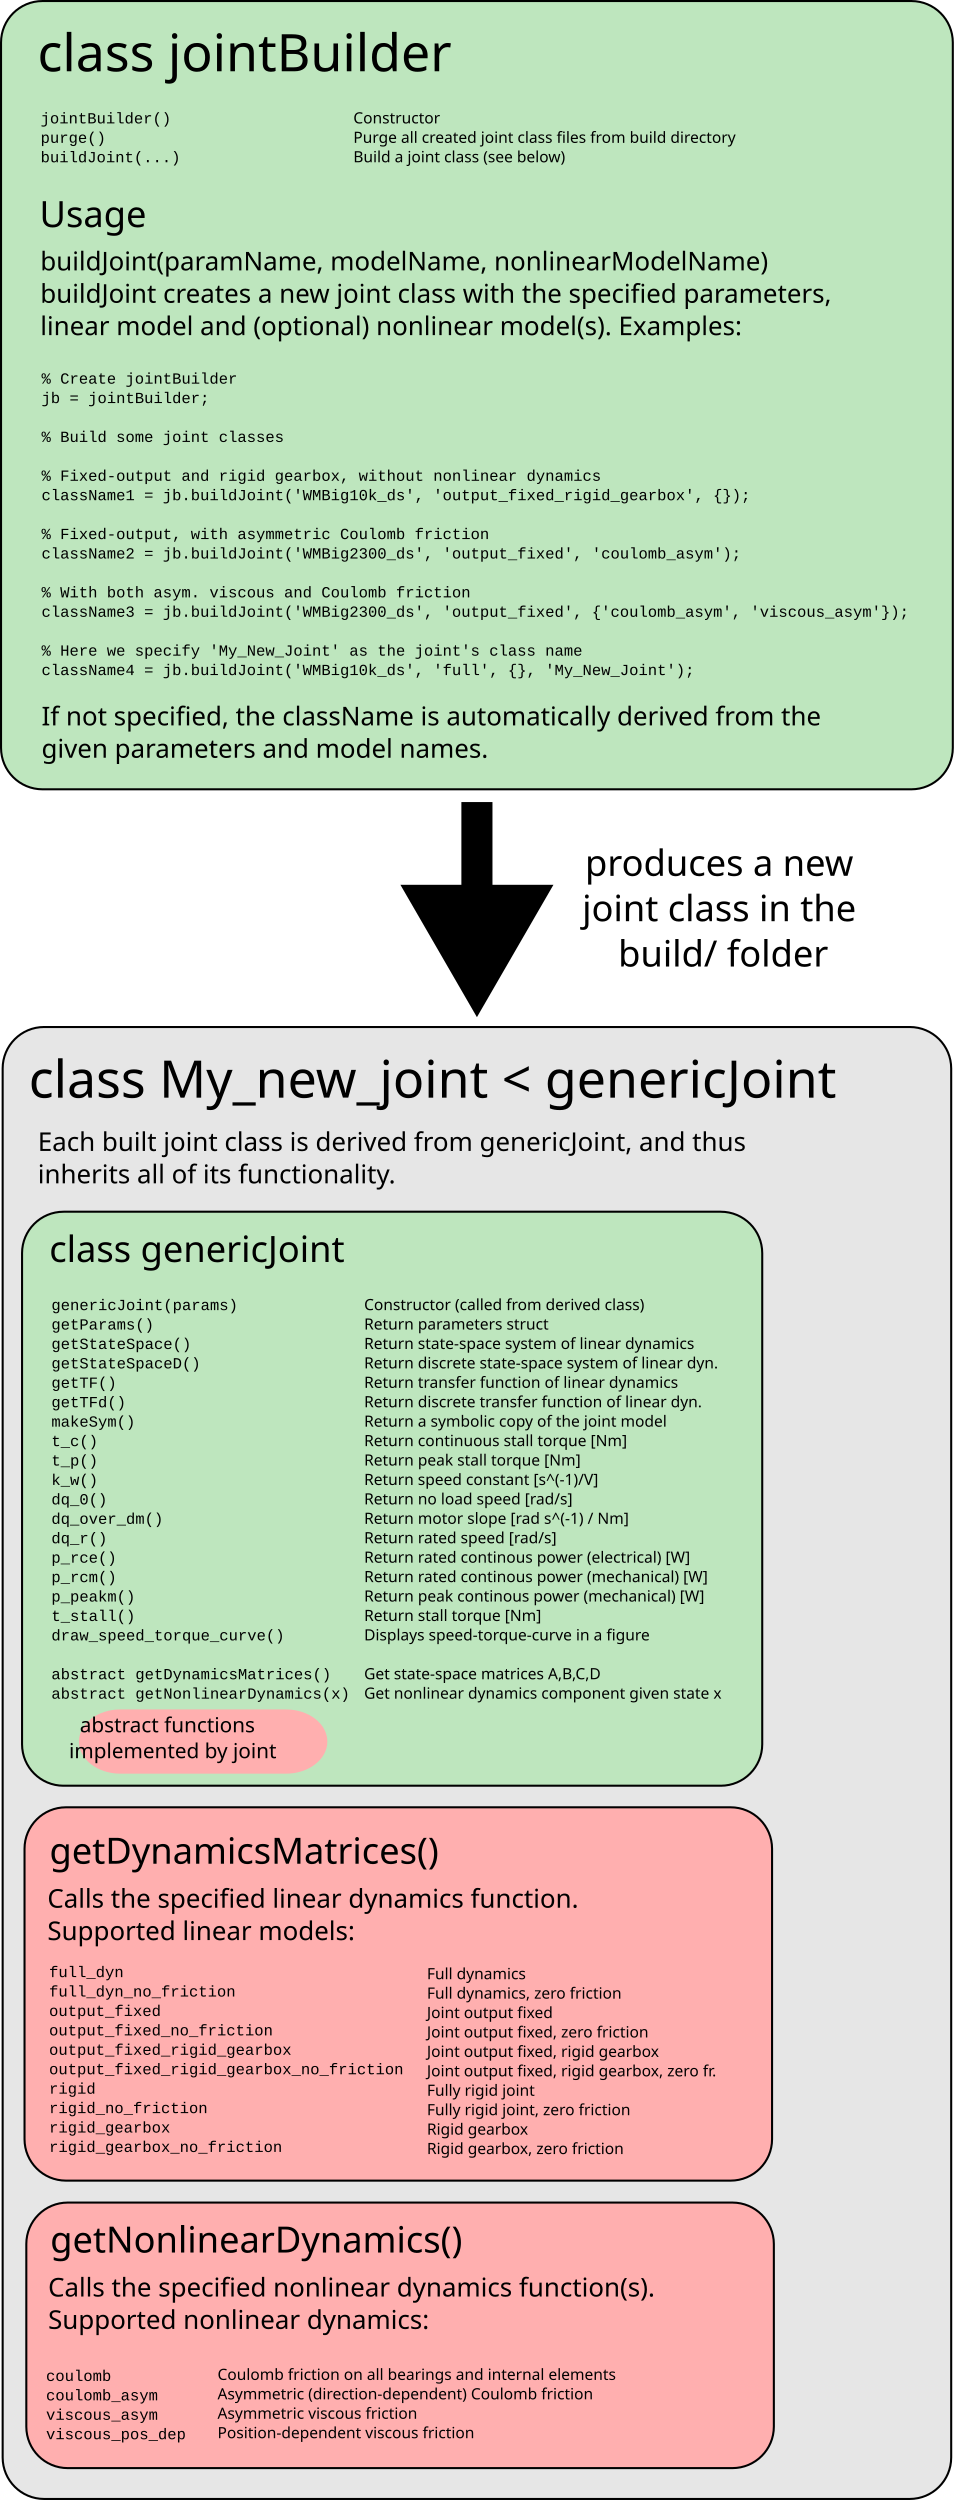
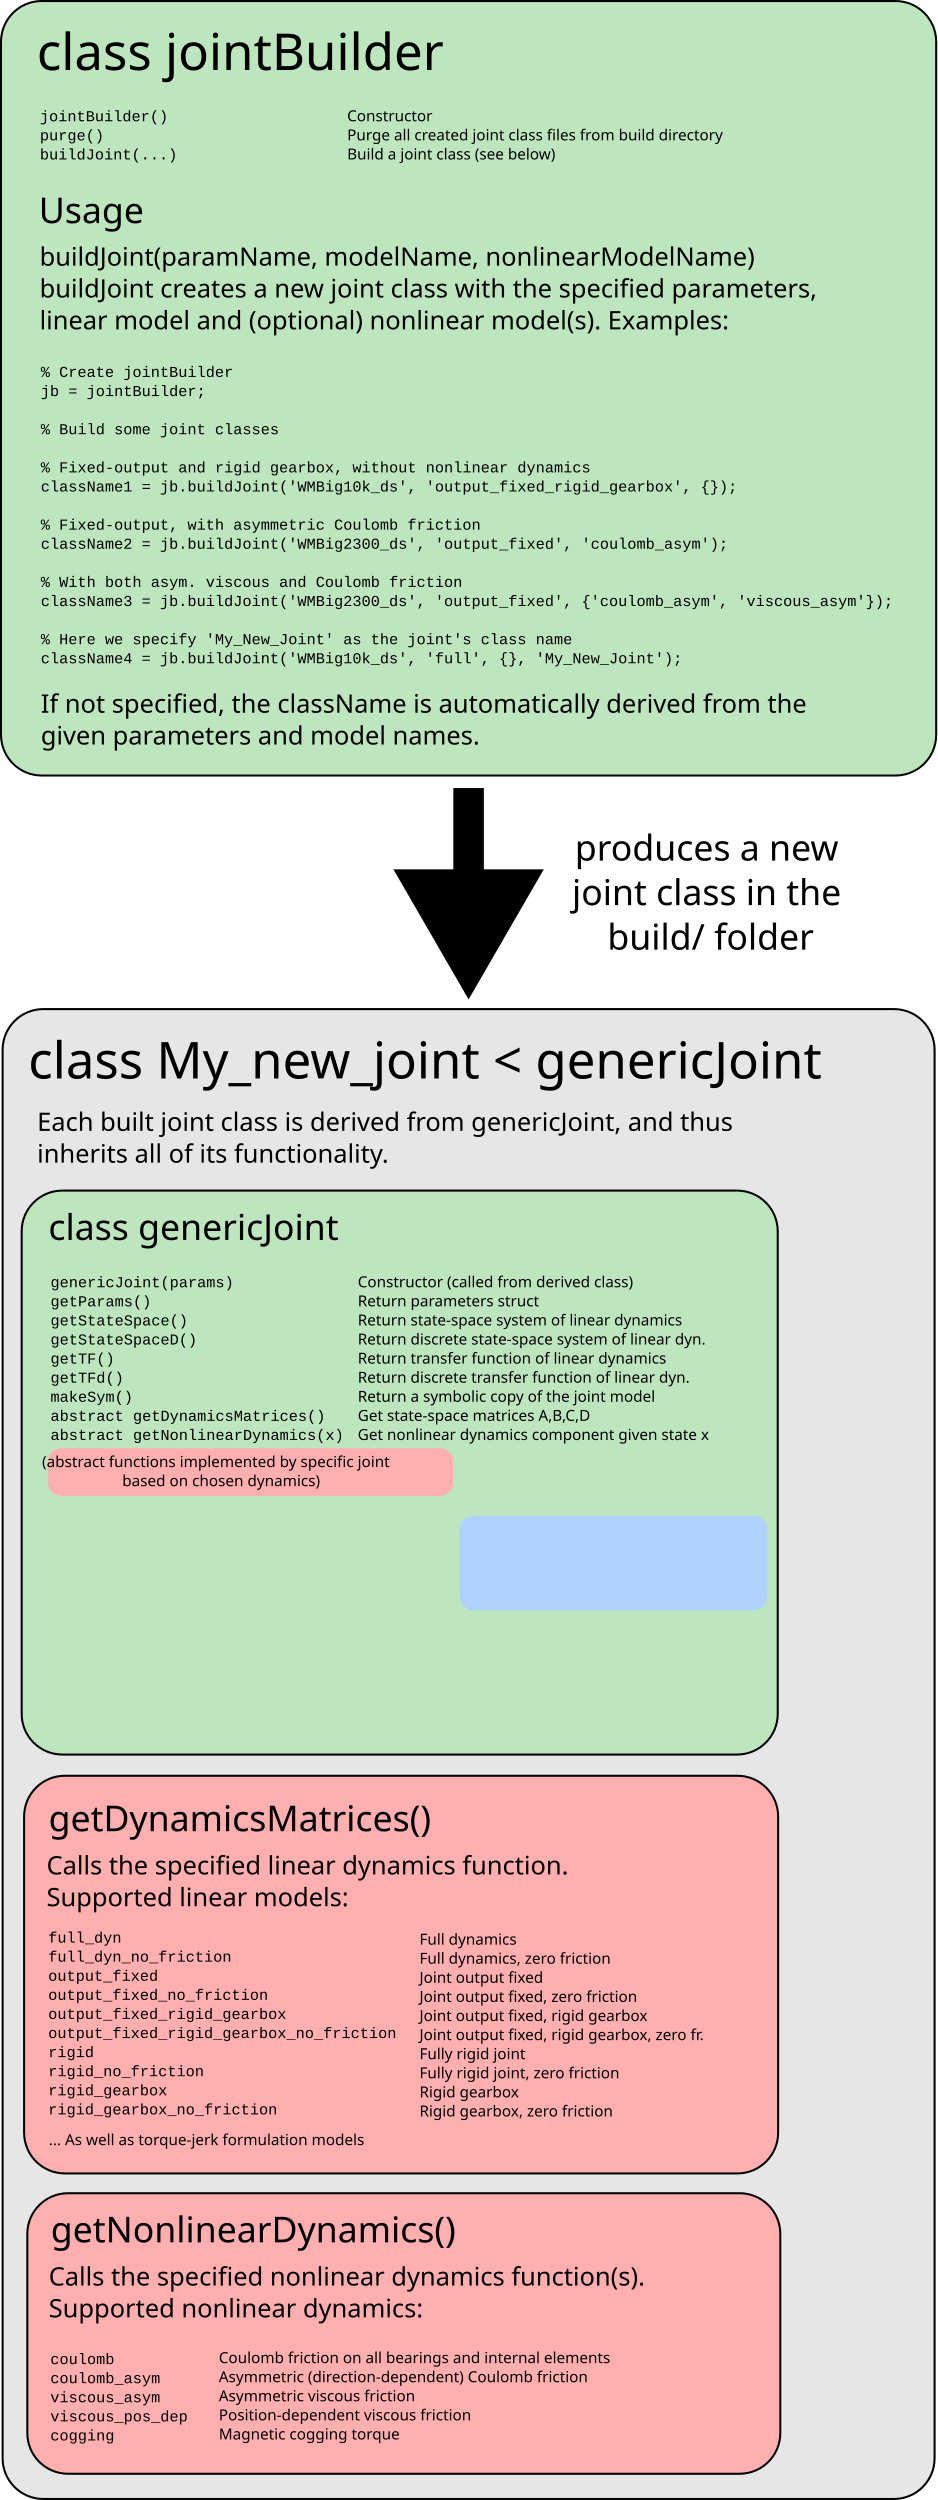
- <svg xmlns="http://www.w3.org/2000/svg" width="129.9mm" height="340.463mm" viewBox="0 0 460.276 1206.363" id="svg2" version="1.1">
+ <svg xmlns="http://www.w3.org/2000/svg" width="129.9mm" height="346.51mm" viewBox="0 0 460.276 1227.792" id="svg2" version="1.1">
  <defs id="defs4">
    <marker style="overflow:visible" id="marker4872" refX="0" refY="0" orient="auto">
      <path transform="scale(0.4,0.4)" style="fill:#000000;fill-opacity:1;fill-rule:evenodd;stroke:#000000;stroke-width:1pt;stroke-opacity:1" d="m 5.77,0 -8.65,5 0,-10 8.65,5 z" id="path4874" />
    </marker>
    <marker orient="auto" refY="0" refX="0" id="TriangleOutM" style="overflow:visible">
      <path id="path4481" d="m 5.77,0 -8.65,5 0,-10 8.65,5 z" style="fill:#000000;fill-opacity:1;fill-rule:evenodd;stroke:#000000;stroke-width:1pt;stroke-opacity:1" transform="scale(0.4,0.4)" />
    </marker>
    <marker orient="auto" refY="0" refX="0" id="TriangleOutL" style="overflow:visible">
      <path id="path4478" d="m 5.77,0 -8.65,5 0,-10 8.65,5 z" style="fill:#000000;fill-opacity:1;fill-rule:evenodd;stroke:#000000;stroke-width:1pt;stroke-opacity:1" transform="scale(0.8,0.8)" />
    </marker>
    <marker orient="auto" refY="0" refX="0" id="Arrow2Lend" style="overflow:visible">
      <path id="path4357" style="fill:#000000;fill-opacity:1;fill-rule:evenodd;stroke:#000000;stroke-width:0.625;stroke-linejoin:round;stroke-opacity:1" d="M 8.719,4.034 -2.207,0.016 8.719,-4.002 c -1.745,2.372 -1.735,5.617 -6e-7,8.035 z" transform="matrix(-1.1,0,0,-1.1,-1.1,0)" />
    </marker>
    <marker orient="auto" refY="0" refX="0" id="Arrow1Mend" style="overflow:visible">
      <path id="path4345" d="M 0,0 5,-5 -12.5,0 5,5 0,0 Z" style="fill:#000000;fill-opacity:1;fill-rule:evenodd;stroke:#000000;stroke-width:1pt;stroke-opacity:1" transform="matrix(-0.4,0,0,-0.4,-4,0)" />
    </marker>
  </defs>
  <g id="layer1" transform="translate(803.2275,-141.7293)">
    <g id="g4297" transform="translate(-199.2935,87.06236)">
      <rect transform="scale(1,-1)" ry="20" rx="20" y="-435.544" x="-603.434" height="380.377" width="459.276" id="rect4136-6-2" style="opacity:1;fill:#bee6be;fill-opacity:1;fill-rule:nonzero;stroke:#000000;stroke-width:1;stroke-miterlimit:4;stroke-dasharray:none;stroke-dashoffset:0;stroke-opacity:1" />
      <text id="text4260-7" y="89.054" x="-585.833" style="font-style:normal;font-weight:normal;font-size:30px;line-height:125%;font-family:Sans;letter-spacing:0px;word-spacing:0px;fill:#000000;fill-opacity:1;stroke:none;stroke-width:1px;stroke-linecap:butt;stroke-linejoin:miter;stroke-opacity:1" xml:space="preserve">
        <tspan y="89.054" x="-585.833" id="tspan4262-7" style="font-size:25px">class jointBuilder</tspan>
      </text>
      <text id="text4142-6" y="114.219" x="-584.348" style="font-style:normal;font-weight:normal;font-size:17.5px;line-height:125%;font-family:Sans;letter-spacing:0px;word-spacing:0px;fill:#000000;fill-opacity:1;stroke:none;stroke-width:1px;stroke-linecap:butt;stroke-linejoin:miter;stroke-opacity:1" xml:space="preserve">
        <tspan style="font-style:normal;font-variant:normal;font-weight:normal;font-stretch:normal;font-size:7.5px;font-family:'Liberation Mono';-inkscape-font-specification:'Liberation Mono'" id="tspan4182-9" y="114.219" x="-584.348">jointBuilder()</tspan>
        <tspan style="font-style:normal;font-variant:normal;font-weight:normal;font-stretch:normal;font-size:7.5px;font-family:'Liberation Mono';-inkscape-font-specification:'Liberation Mono'" y="123.594" x="-584.348" id="tspan7313">purge()</tspan>
        <tspan style="font-style:normal;font-variant:normal;font-weight:normal;font-stretch:normal;font-size:7.5px;font-family:'Liberation Mono';-inkscape-font-specification:'Liberation Mono'" y="132.969" x="-584.348" id="tspan7315">buildJoint(...)</tspan>
      </text>
      <text id="text4142-1-1" y="114.224" x="-433.441" style="font-style:normal;font-weight:normal;font-size:17.5px;line-height:125%;font-family:Sans;letter-spacing:0px;word-spacing:0px;fill:#000000;fill-opacity:1;stroke:none;stroke-width:1px;stroke-linecap:butt;stroke-linejoin:miter;stroke-opacity:1" xml:space="preserve">
        <tspan style="font-style:normal;font-variant:normal;font-weight:normal;font-stretch:normal;font-size:7.5px;font-family:Sans;-inkscape-font-specification:Sans" id="tspan4182-5-7" y="114.224" x="-433.441">Constructor</tspan>
        <tspan style="font-style:normal;font-variant:normal;font-weight:normal;font-stretch:normal;font-size:7.5px;font-family:Sans;-inkscape-font-specification:Sans" y="123.599" x="-433.441" id="tspan7311">Purge all created joint class files from build directory</tspan>
        <tspan style="font-style:normal;font-variant:normal;font-weight:normal;font-stretch:normal;font-size:7.5px;font-family:Sans;-inkscape-font-specification:Sans" y="132.974" x="-433.441" id="tspan7317">Build a joint class (see below)</tspan>
      </text>
      <text id="text4138-2" y="164.251" x="-584.891" style="font-style:normal;font-weight:normal;font-size:40px;line-height:125%;font-family:Sans;letter-spacing:0px;word-spacing:0px;fill:#000000;fill-opacity:1;stroke:none;stroke-width:1px;stroke-linecap:butt;stroke-linejoin:miter;stroke-opacity:1" xml:space="preserve">
        <tspan style="font-size:17.5px" y="164.251" x="-584.891" id="tspan4140-5">Usage</tspan>
      </text>
      <text xml:space="preserve" style="font-style:normal;font-weight:normal;font-size:7.5px;line-height:125%;font-family:Sans;letter-spacing:0px;word-spacing:0px;fill:#000000;fill-opacity:1;stroke:none;stroke-width:1px;stroke-linecap:butt;stroke-linejoin:miter;stroke-opacity:1" x="-583.906" y="239.796" id="text7355">
        <tspan id="tspan7357" x="-583.906" y="239.796" style="font-style:normal;font-variant:normal;font-weight:normal;font-stretch:normal;font-family:'Liberation Mono';-inkscape-font-specification:'Liberation Mono'">% Create jointBuilder</tspan>
        <tspan x="-583.906" y="249.171" id="tspan7359" style="font-style:normal;font-variant:normal;font-weight:normal;font-stretch:normal;font-family:'Liberation Mono';-inkscape-font-specification:'Liberation Mono'">jb = jointBuilder;</tspan>
        <tspan x="-583.906" y="258.546" style="font-style:normal;font-variant:normal;font-weight:normal;font-stretch:normal;font-family:'Liberation Mono';-inkscape-font-specification:'Liberation Mono'" id="tspan7361" />
        <tspan x="-583.906" y="267.921" style="font-style:normal;font-variant:normal;font-weight:normal;font-stretch:normal;font-family:'Liberation Mono';-inkscape-font-specification:'Liberation Mono'" id="tspan7363">% Build some joint classes</tspan>
        <tspan x="-583.906" y="277.296" style="font-style:normal;font-variant:normal;font-weight:normal;font-stretch:normal;font-family:'Liberation Mono';-inkscape-font-specification:'Liberation Mono'" id="tspan4321" />
        <tspan x="-583.906" y="286.671" style="font-style:normal;font-variant:normal;font-weight:normal;font-stretch:normal;font-family:'Liberation Mono';-inkscape-font-specification:'Liberation Mono'" id="tspan4335">% Fixed-output and rigid gearbox, without nonlinear dynamics</tspan>
        <tspan x="-583.906" y="296.046" style="font-style:normal;font-variant:normal;font-weight:normal;font-stretch:normal;font-family:'Liberation Mono';-inkscape-font-specification:'Liberation Mono'" id="tspan7365">className1 = jb.buildJoint('WMBig10k_ds', 'output_fixed_rigid_gearbox', {});</tspan>
        <tspan x="-583.906" y="305.421" style="font-style:normal;font-variant:normal;font-weight:normal;font-stretch:normal;font-family:'Liberation Mono';-inkscape-font-specification:'Liberation Mono'" id="tspan4323" />
        <tspan x="-583.906" y="314.796" style="font-style:normal;font-variant:normal;font-weight:normal;font-stretch:normal;font-family:'Liberation Mono';-inkscape-font-specification:'Liberation Mono'" id="tspan4333">% Fixed-output, with asymmetric Coulomb friction</tspan>
        <tspan x="-583.906" y="324.171" style="font-style:normal;font-variant:normal;font-weight:normal;font-stretch:normal;font-family:'Liberation Mono';-inkscape-font-specification:'Liberation Mono'" id="tspan7367">className2 = jb.buildJoint('WMBig2300_ds', 'output_fixed', 'coulomb_asym');</tspan>
        <tspan x="-583.906" y="333.546" style="font-style:normal;font-variant:normal;font-weight:normal;font-stretch:normal;font-family:'Liberation Mono';-inkscape-font-specification:'Liberation Mono'" id="tspan4325" />
        <tspan x="-583.906" y="342.921" style="font-style:normal;font-variant:normal;font-weight:normal;font-stretch:normal;font-family:'Liberation Mono';-inkscape-font-specification:'Liberation Mono'" id="tspan4331">% With both asym. viscous and Coulomb friction</tspan>
        <tspan x="-583.906" y="352.296" style="font-style:normal;font-variant:normal;font-weight:normal;font-stretch:normal;font-family:'Liberation Mono';-inkscape-font-specification:'Liberation Mono'" id="tspan7373">className3 = jb.buildJoint('WMBig2300_ds', 'output_fixed', {'coulomb_asym', 'viscous_asym'});</tspan>
        <tspan x="-583.906" y="361.671" style="font-style:normal;font-variant:normal;font-weight:normal;font-stretch:normal;font-family:'Liberation Mono';-inkscape-font-specification:'Liberation Mono'" id="tspan7637" />
        <tspan x="-583.906" y="371.046" style="font-style:normal;font-variant:normal;font-weight:normal;font-stretch:normal;font-family:'Liberation Mono';-inkscape-font-specification:'Liberation Mono'" id="tspan4329">% Here we specify 'My_New_Joint' as the joint's class name</tspan>
        <tspan x="-583.906" y="380.421" style="font-style:normal;font-variant:normal;font-weight:normal;font-stretch:normal;font-family:'Liberation Mono';-inkscape-font-specification:'Liberation Mono'" id="tspan4327">className4 = jb.buildJoint('WMBig10k_ds', 'full', {}, 'My_New_Joint');</tspan>
      </text>
      <text xml:space="preserve" style="font-style:normal;font-weight:normal;font-size:7.5px;line-height:125%;font-family:Sans;letter-spacing:0px;word-spacing:0px;fill:#000000;fill-opacity:1;stroke:none;stroke-width:1px;stroke-linecap:butt;stroke-linejoin:miter;stroke-opacity:1" x="-390.287" y="229.644" id="text7369">
        <tspan id="tspan7371" x="-390.287" y="229.644" />
      </text>
      <g id="g4840" transform="translate(249.2216,57.79622)">
        <text id="text4324" y="127.346" x="-833.709" style="font-style:normal;font-weight:normal;font-size:13.75px;line-height:125%;font-family:Sans;letter-spacing:0px;word-spacing:0px;fill:#000000;fill-opacity:1;stroke:none;stroke-width:1px;stroke-linecap:butt;stroke-linejoin:miter;stroke-opacity:1" xml:space="preserve">
          <tspan style="font-size:12.5px" y="127.346" x="-833.709" id="tspan4326">buildJoint(paramName, modelName, nonlinearModelName)</tspan>
          <tspan id="tspan7379" style="font-size:12.5px" y="142.971" x="-833.709">buildJoint creates a new joint class with the specified parameters,</tspan>
          <tspan id="tspan4328" style="font-size:12.5px" y="158.596" x="-833.709">linear model and (optional) nonlinear model(s). Examples:</tspan>
        </text>
      </g>
      <g id="g4840-4" transform="translate(249.8129,277.3485)">
        <text id="text4324-6" y="127.346" x="-833.709" style="font-style:normal;font-weight:normal;font-size:13.75px;line-height:125%;font-family:Sans;letter-spacing:0px;word-spacing:0px;fill:#000000;fill-opacity:1;stroke:none;stroke-width:1px;stroke-linecap:butt;stroke-linejoin:miter;stroke-opacity:1" xml:space="preserve">
          <tspan id="tspan4328-1" style="font-size:12.5px" y="127.346" x="-833.709">If not specified, the className is automatically derived from the</tspan>
          <tspan style="font-size:12.5px" y="142.971" x="-833.709" id="tspan7635">given parameters and model names.</tspan>
        </text>
      </g>
    </g>
    <path style="fill:none;fill-rule:evenodd;stroke:#000000;stroke-width:15;stroke-linecap:butt;stroke-linejoin:miter;stroke-miterlimit:4;stroke-dasharray:none;stroke-opacity:1;marker-end:url(#TriangleOutM)" d="m -573.089,528.758 0,61.193" id="path4330" />
    <g id="g4351" transform="translate(-849.5383,610.6372)">
      <g id="g4302" transform="translate(5.714288,0)">
-         <rect style="opacity:1;fill:#e6e6e6;fill-opacity:1;fill-rule:nonzero;stroke:#000000;stroke-width:1;stroke-miterlimit:4;stroke-dasharray:none;stroke-dashoffset:0;stroke-opacity:1" id="rect4136-6" width="457.711" height="710.284" x="41.879" y="-736.956" rx="20" ry="20" transform="scale(1,-1)" />
+         <rect style="opacity:1;fill:#e6e6e6;fill-opacity:1;fill-rule:nonzero;stroke:#000000;stroke-width:1;stroke-miterlimit:4;stroke-dasharray:none;stroke-dashoffset:0;stroke-opacity:1" id="rect4136-6" width="457.711" height="731.712" x="41.879" y="-758.384" rx="20" ry="20" transform="scale(1,-1)" />
        <text xml:space="preserve" style="font-style:normal;font-weight:normal;font-size:30px;line-height:125%;font-family:Sans;letter-spacing:0px;word-spacing:0px;fill:#000000;fill-opacity:1;stroke:none;stroke-width:1px;stroke-linecap:butt;stroke-linejoin:miter;stroke-opacity:1" x="54.483" y="60.76" id="text4260">
          <tspan id="tspan4262" x="54.483" y="60.76" style="font-size:25px">class My_new_joint &lt; genericJoint</tspan>
        </text>
        <text xml:space="preserve" style="font-style:normal;font-weight:normal;font-size:30px;line-height:125%;font-family:Sans;letter-spacing:0px;word-spacing:0px;fill:#000000;fill-opacity:1;stroke:none;stroke-width:1px;stroke-linecap:butt;stroke-linejoin:miter;stroke-opacity:1" x="58.841" y="86.483" id="text4264">
          <tspan id="tspan4266" x="58.841" y="86.483" style="font-size:12.5px">Each built joint class is derived from genericJoint, and thus</tspan>
          <tspan id="tspan4349" x="58.841" y="102.108" style="font-size:12.5px">inherits all of its functionality.</tspan>
        </text>
      </g>
      <g transform="translate(-50.12255,-9.234952)" id="g4232">
-         <rect style="opacity:1;fill:#bee6be;fill-opacity:1;fill-rule:nonzero;stroke:#000000;stroke-width:1;stroke-miterlimit:4;stroke-dasharray:none;stroke-dashoffset:0;stroke-opacity:1" id="rect4136" width="357.171" height="276.981" x="107.076" y="-402.023" rx="20" ry="20" transform="scale(1,-1)" />
+         <rect style="opacity:1;fill:#bee6be;fill-opacity:1;fill-rule:nonzero;stroke:#000000;stroke-width:1;stroke-miterlimit:4;stroke-dasharray:none;stroke-dashoffset:0;stroke-opacity:1" id="rect4136" width="371.313" height="276.981" x="107.076" y="-402.023" rx="20" ry="20" transform="scale(1,-1)" />
        <text xml:space="preserve" style="font-style:normal;font-weight:normal;font-size:40px;line-height:125%;font-family:Sans;letter-spacing:0px;word-spacing:0px;fill:#000000;fill-opacity:1;stroke:none;stroke-width:1px;stroke-linecap:butt;stroke-linejoin:miter;stroke-opacity:1" x="120.208" y="149.286" id="text4138">
          <tspan id="tspan4140" x="120.208" y="149.286" style="font-size:17.5px">class genericJoint</tspan>
        </text>
        <text xml:space="preserve" style="font-style:normal;font-weight:normal;font-size:17.5px;line-height:125%;font-family:Sans;letter-spacing:0px;word-spacing:0px;fill:#000000;fill-opacity:1;stroke:none;stroke-width:1px;stroke-linecap:butt;stroke-linejoin:miter;stroke-opacity:1" x="121.218" y="172.519" id="text4142">
          <tspan id="tspan4144" x="121.218" y="172.519" style="font-style:normal;font-variant:normal;font-weight:normal;font-stretch:normal;font-size:7.5px;font-family:'Liberation Mono';-inkscape-font-specification:'Liberation Mono'">genericJoint(params)</tspan>
          <tspan x="121.218" y="181.894" id="tspan4146" style="font-style:normal;font-variant:normal;font-weight:normal;font-stretch:normal;font-size:7.5px;font-family:'Liberation Mono';-inkscape-font-specification:'Liberation Mono'">getParams()</tspan>
          <tspan x="121.218" y="191.269" id="tspan4148" style="font-style:normal;font-variant:normal;font-weight:normal;font-stretch:normal;font-size:7.5px;font-family:'Liberation Mono';-inkscape-font-specification:'Liberation Mono'">getStateSpace()</tspan>
          <tspan x="121.218" y="200.644" id="tspan4150" style="font-style:normal;font-variant:normal;font-weight:normal;font-stretch:normal;font-size:7.5px;font-family:'Liberation Mono';-inkscape-font-specification:'Liberation Mono'">getStateSpaceD()</tspan>
          <tspan x="121.218" y="210.019" id="tspan4152" style="font-style:normal;font-variant:normal;font-weight:normal;font-stretch:normal;font-size:7.5px;font-family:'Liberation Mono';-inkscape-font-specification:'Liberation Mono'">getTF()</tspan>
          <tspan x="121.218" y="219.394" id="tspan4154" style="font-style:normal;font-variant:normal;font-weight:normal;font-stretch:normal;font-size:7.5px;font-family:'Liberation Mono';-inkscape-font-specification:'Liberation Mono'">getTFd()</tspan>
-           <tspan x="121.218" y="228.769" id="tspan4156" style="font-style:normal;font-variant:normal;font-weight:normal;font-stretch:normal;font-size:7.5px;font-family:'Liberation Mono';-inkscape-font-specification:'Liberation Mono'">makeSym()</tspan>
-           <tspan x="121.218" y="238.144" id="tspan4158" style="font-style:normal;font-variant:normal;font-weight:normal;font-stretch:normal;font-size:7.5px;font-family:'Liberation Mono';-inkscape-font-specification:'Liberation Mono'">t_c()</tspan>
-           <tspan x="121.218" y="247.519" id="tspan4160" style="font-style:normal;font-variant:normal;font-weight:normal;font-stretch:normal;font-size:7.5px;font-family:'Liberation Mono';-inkscape-font-specification:'Liberation Mono'">t_p()</tspan>
-           <tspan id="tspan6507" x="121.218" y="256.894" style="font-style:normal;font-variant:normal;font-weight:normal;font-stretch:normal;font-size:7.5px;font-family:'Liberation Mono';-inkscape-font-specification:'Liberation Mono'">k_w()</tspan>
-           <tspan x="121.218" y="266.269" id="tspan4162" style="font-style:normal;font-variant:normal;font-weight:normal;font-stretch:normal;font-size:7.5px;font-family:'Liberation Mono';-inkscape-font-specification:'Liberation Mono'">dq_0()</tspan>
-           <tspan x="121.218" y="275.644" id="tspan4164" style="font-style:normal;font-variant:normal;font-weight:normal;font-stretch:normal;font-size:7.5px;font-family:'Liberation Mono';-inkscape-font-specification:'Liberation Mono'">dq_over_dm()</tspan>
-           <tspan x="121.218" y="285.019" id="tspan4166" style="font-style:normal;font-variant:normal;font-weight:normal;font-stretch:normal;font-size:7.5px;font-family:'Liberation Mono';-inkscape-font-specification:'Liberation Mono'">dq_r()</tspan>
-           <tspan x="121.218" y="294.394" id="tspan4168" style="font-style:normal;font-variant:normal;font-weight:normal;font-stretch:normal;font-size:7.5px;font-family:'Liberation Mono';-inkscape-font-specification:'Liberation Mono'">p_rce()</tspan>
-           <tspan x="121.218" y="303.769" id="tspan4170" style="font-style:normal;font-variant:normal;font-weight:normal;font-stretch:normal;font-size:7.5px;font-family:'Liberation Mono';-inkscape-font-specification:'Liberation Mono'">p_rcm()</tspan>
-           <tspan x="121.218" y="313.144" id="tspan4172" style="font-style:normal;font-variant:normal;font-weight:normal;font-stretch:normal;font-size:7.5px;font-family:'Liberation Mono';-inkscape-font-specification:'Liberation Mono'">p_peakm()</tspan>
-           <tspan x="121.218" y="322.519" id="tspan4174" style="font-style:normal;font-variant:normal;font-weight:normal;font-stretch:normal;font-size:7.5px;font-family:'Liberation Mono';-inkscape-font-specification:'Liberation Mono'">t_stall()</tspan>
-           <tspan x="121.218" y="331.894" id="tspan4176" style="font-style:normal;font-variant:normal;font-weight:normal;font-stretch:normal;font-size:7.5px;font-family:'Liberation Mono';-inkscape-font-specification:'Liberation Mono'">draw_speed_torque_curve()</tspan>
-           <tspan x="121.218" y="341.269" id="tspan4178" style="font-style:normal;font-variant:normal;font-weight:normal;font-stretch:normal;font-size:7.5px;font-family:'Liberation Mono';-inkscape-font-specification:'Liberation Mono'" />
-           <tspan x="121.218" y="350.644" id="tspan4180" style="font-style:normal;font-variant:normal;font-weight:normal;font-stretch:normal;font-size:7.5px;font-family:'Liberation Mono';-inkscape-font-specification:'Liberation Mono'">abstract getDynamicsMatrices()</tspan>
-           <tspan x="121.218" y="360.019" id="tspan4182" style="font-style:normal;font-variant:normal;font-weight:normal;font-stretch:normal;font-size:7.5px;font-family:'Liberation Mono';-inkscape-font-specification:'Liberation Mono'">abstract getNonlinearDynamics(x)</tspan>
+           <tspan x="121.218" y="228.769" id="tspan4178" style="font-style:normal;font-variant:normal;font-weight:normal;font-stretch:normal;font-size:7.5px;font-family:'Liberation Mono';-inkscape-font-specification:'Liberation Mono'">makeSym()</tspan>
+           <tspan x="121.218" y="238.144" id="tspan4180" style="font-style:normal;font-variant:normal;font-weight:normal;font-stretch:normal;font-size:7.5px;font-family:'Liberation Mono';-inkscape-font-specification:'Liberation Mono'">abstract getDynamicsMatrices()</tspan>
+           <tspan x="121.218" y="247.519" style="font-style:normal;font-variant:normal;font-weight:normal;font-stretch:normal;font-size:7.5px;font-family:'Liberation Mono';-inkscape-font-specification:'Liberation Mono'" id="tspan3662">abstract getNonlinearDynamics(x)</tspan>
        </text>
        <text xml:space="preserve" style="font-style:normal;font-weight:normal;font-size:17.5px;line-height:125%;font-family:Sans;letter-spacing:0px;word-spacing:0px;fill:#000000;fill-opacity:1;stroke:none;stroke-width:1px;stroke-linecap:butt;stroke-linejoin:miter;stroke-opacity:1" x="272.125" y="172.524" id="text4142-1">
          <tspan id="tspan4144-4" x="272.125" y="172.524" style="font-style:normal;font-variant:normal;font-weight:normal;font-stretch:normal;font-size:7.5px;font-family:Sans;-inkscape-font-specification:Sans">Constructor (called from derived class)</tspan>
          <tspan x="272.125" y="181.899" id="tspan4146-9" style="font-style:normal;font-variant:normal;font-weight:normal;font-stretch:normal;font-size:7.5px;font-family:Sans;-inkscape-font-specification:Sans">Return parameters struct</tspan>
          <tspan x="272.125" y="191.274" id="tspan4148-4" style="font-style:normal;font-variant:normal;font-weight:normal;font-stretch:normal;font-size:7.5px;font-family:Sans;-inkscape-font-specification:Sans">Return state-space system of linear dynamics</tspan>
          <tspan x="272.125" y="200.649" id="tspan4150-6" style="font-style:normal;font-variant:normal;font-weight:normal;font-stretch:normal;font-size:7.5px;font-family:Sans;-inkscape-font-specification:Sans">Return discrete state-space system of linear dyn.</tspan>
          <tspan x="272.125" y="210.024" id="tspan4152-4" style="font-style:normal;font-variant:normal;font-weight:normal;font-stretch:normal;font-size:7.5px;font-family:Sans;-inkscape-font-specification:Sans">Return transfer function of linear dynamics</tspan>
          <tspan x="272.125" y="219.399" id="tspan4154-4" style="font-style:normal;font-variant:normal;font-weight:normal;font-stretch:normal;font-size:7.5px;font-family:Sans;-inkscape-font-specification:Sans">Return discrete transfer function of linear dyn.</tspan>
          <tspan x="272.125" y="228.774" id="tspan4156-1" style="font-style:normal;font-variant:normal;font-weight:normal;font-stretch:normal;font-size:7.5px;font-family:Sans;-inkscape-font-specification:Sans">Return a symbolic copy of the joint model</tspan>
-           <tspan x="272.125" y="238.149" id="tspan4158-4" style="font-style:normal;font-variant:normal;font-weight:normal;font-stretch:normal;font-size:7.5px;font-family:Sans;-inkscape-font-specification:Sans">Return continuous stall torque [Nm]</tspan>
-           <tspan x="272.125" y="247.524" id="tspan4160-6" style="font-style:normal;font-variant:normal;font-weight:normal;font-stretch:normal;font-size:7.5px;font-family:Sans;-inkscape-font-specification:Sans">Return peak stall torque [Nm]</tspan>
-           <tspan x="272.125" y="256.899" id="tspan4162-9" style="font-style:normal;font-variant:normal;font-weight:normal;font-stretch:normal;font-size:7.5px;font-family:Sans;-inkscape-font-specification:Sans">Return speed constant [s^(-1)/V]</tspan>
-           <tspan x="272.125" y="266.274" id="tspan4164-2" style="font-style:normal;font-variant:normal;font-weight:normal;font-stretch:normal;font-size:7.5px;font-family:Sans;-inkscape-font-specification:Sans">Return no load speed [rad/s]</tspan>
-           <tspan x="272.125" y="275.649" id="tspan4166-2" style="font-style:normal;font-variant:normal;font-weight:normal;font-stretch:normal;font-size:7.5px;font-family:Sans;-inkscape-font-specification:Sans">Return motor slope [rad s^(-1) / Nm]</tspan>
-           <tspan x="272.125" y="285.024" id="tspan4168-7" style="font-style:normal;font-variant:normal;font-weight:normal;font-stretch:normal;font-size:7.5px;font-family:Sans;-inkscape-font-specification:Sans">Return rated speed [rad/s]</tspan>
-           <tspan x="272.125" y="294.399" id="tspan4170-8" style="font-style:normal;font-variant:normal;font-weight:normal;font-stretch:normal;font-size:7.5px;font-family:Sans;-inkscape-font-specification:Sans">Return rated continous power (electrical) [W]</tspan>
-           <tspan x="272.125" y="303.774" id="tspan4172-1" style="font-style:normal;font-variant:normal;font-weight:normal;font-stretch:normal;font-size:7.5px;font-family:Sans;-inkscape-font-specification:Sans">Return rated continous power (mechanical) [W]</tspan>
-           <tspan x="272.125" y="313.149" id="tspan4174-3" style="font-style:normal;font-variant:normal;font-weight:normal;font-stretch:normal;font-size:7.5px;font-family:Sans;-inkscape-font-specification:Sans">Return peak continous power (mechanical) [W]</tspan>
-           <tspan x="272.125" y="322.524" id="tspan4176-5" style="font-style:normal;font-variant:normal;font-weight:normal;font-stretch:normal;font-size:7.5px;font-family:Sans;-inkscape-font-specification:Sans">Return stall torque [Nm]</tspan>
-           <tspan id="tspan6509" x="272.125" y="331.899" style="font-style:normal;font-variant:normal;font-weight:normal;font-stretch:normal;font-size:7.5px;font-family:Sans;-inkscape-font-specification:Sans">Displays speed-torque-curve in a figure</tspan>
-           <tspan x="272.125" y="341.274" id="tspan4178-2" style="font-style:normal;font-variant:normal;font-weight:normal;font-stretch:normal;font-size:7.5px;font-family:Sans;-inkscape-font-specification:Sans" />
-           <tspan x="272.125" y="350.649" id="tspan4180-5" style="font-style:normal;font-variant:normal;font-weight:normal;font-stretch:normal;font-size:7.5px;font-family:Sans;-inkscape-font-specification:Sans">Get state-space matrices A,B,C,D</tspan>
-           <tspan x="272.125" y="360.024" id="tspan4182-5" style="font-style:normal;font-variant:normal;font-weight:normal;font-stretch:normal;font-size:7.5px;font-family:Sans;-inkscape-font-specification:Sans">Get nonlinear dynamics component given state x</tspan>
-         </text>
-         <g transform="translate(-6.060915,7.576144)" id="g6511">
-           <rect style="opacity:1;fill:#ffafaf;fill-opacity:1;fill-rule:nonzero;stroke:none;stroke-width:3;stroke-miterlimit:4;stroke-dasharray:none;stroke-dashoffset:0;stroke-opacity:1" id="rect6463" width="119.863" height="31.007" x="140.59" y="357.626" rx="20" ry="15.504" />
-           <text xml:space="preserve" style="font-style:normal;font-weight:normal;font-size:10px;line-height:125%;font-family:Sans;text-align:center;letter-spacing:0px;word-spacing:0px;text-anchor:middle;fill:#000000;fill-opacity:1;stroke:none;stroke-width:1px;stroke-linecap:butt;stroke-linejoin:miter;stroke-opacity:1" x="200.147" y="368.656" id="text5176">
-             <tspan x="200.147" y="368.656" id="tspan5184">abstract functions</tspan>
-             <tspan x="200.147" y="381.156" id="tspan5182">implemented by joint</tspan>
+           <tspan x="272.125" y="238.149" id="tspan4180-5" style="font-style:normal;font-variant:normal;font-weight:normal;font-stretch:normal;font-size:7.5px;font-family:Sans;-inkscape-font-specification:Sans">Get state-space matrices A,B,C,D</tspan>
+           <tspan x="272.125" y="247.524" id="tspan4182-5" style="font-style:normal;font-variant:normal;font-weight:normal;font-stretch:normal;font-size:7.5px;font-family:Sans;-inkscape-font-specification:Sans">Get nonlinear dynamics component given state x</tspan>
+         </text>
+         <g transform="translate(-2.525381,-104.5508)" id="g6511">
+           <rect style="opacity:1;fill:#ffafaf;fill-opacity:1;fill-rule:nonzero;stroke:none;stroke-width:3;stroke-miterlimit:4;stroke-dasharray:none;stroke-dashoffset:0;stroke-opacity:1" id="rect6463" width="199.16" height="23.431" x="122.407" y="356.111" rx="6.665" ry="6.665" />
+           <text xml:space="preserve" style="font-style:normal;font-weight:normal;font-size:10px;line-height:125%;font-family:Sans;text-align:center;letter-spacing:0px;word-spacing:0px;text-anchor:middle;fill:#000000;fill-opacity:1;stroke:none;stroke-width:1px;stroke-linecap:butt;stroke-linejoin:miter;stroke-opacity:1" x="221.865" y="365.386" id="text5176">
+             <tspan x="221.865" y="365.386" id="tspan5182" style="font-size:7.5px">(abstract functions implemented by specific joint</tspan>
+             <tspan x="221.865" y="374.761" style="font-size:7.5px" id="tspan3745">based on chosen dynamics)</tspan>
          </text>
        </g>
+         <flowRoot xml:space="preserve" id="flowRoot3664" style="font-style:normal;font-weight:normal;font-size:40px;line-height:125%;font-family:sans-serif;letter-spacing:0px;word-spacing:0px;fill:#000000;fill-opacity:1;stroke:none;stroke-width:1px;stroke-linecap:butt;stroke-linejoin:miter;stroke-opacity:1">
+           <flowRegion id="flowRegion3666">
+             <rect id="rect3668" width="331.33" height="99.5" x="23.234" y="730.076" />
+           </flowRegion>
+           <flowPara id="flowPara3670" />
+         </flowRoot>
+         <flowRoot xml:space="preserve" id="flowRoot3672" style="font-style:normal;font-weight:normal;font-size:40px;line-height:125%;font-family:sans-serif;letter-spacing:0px;word-spacing:0px;fill:#000000;fill-opacity:1;stroke:none;stroke-width:1px;stroke-linecap:butt;stroke-linejoin:miter;stroke-opacity:1" transform="translate(97.14756,-456.5516)">
+           <flowRegion id="flowRegion3674">
+             <rect id="rect3676" width="331.835" height="112.632" x="24.244" y="735.127" />
+           </flowRegion>
+           <flowPara id="flowPara3690" style="font-style:normal;font-variant:normal;font-weight:normal;font-stretch:normal;font-size:7.5px;font-family:'Liberation Mono';-inkscape-font-specification:'Liberation Mono'">And many more:</flowPara>
+           <flowPara style="font-style:normal;font-variant:normal;font-weight:normal;font-stretch:normal;font-size:7.5px;font-family:'Liberation Mono';-inkscape-font-specification:'Liberation Mono'" id="flowPara3739" />
+           <flowPara style="font-style:normal;font-variant:normal;font-weight:normal;font-stretch:normal;font-size:7.5px;font-family:'Liberation Mono';-inkscape-font-specification:'Liberation Mono'" id="flowPara3741">T_el            dq_r            t_p</flowPara>
+           <flowPara style="font-style:normal;font-variant:normal;font-weight:normal;font-stretch:normal;font-size:7.5px;font-family:'Liberation Mono';-inkscape-font-specification:'Liberation Mono'" id="flowPara3721">T_mech          p_ce            t_r</flowPara>
+           <flowPara style="font-style:normal;font-variant:normal;font-weight:normal;font-stretch:normal;font-size:7.5px;font-family:'Liberation Mono';-inkscape-font-specification:'Liberation Mono'" id="flowPara3723">i_NL            p_cm            t_stall</flowPara>
+           <flowPara style="font-style:normal;font-variant:normal;font-weight:normal;font-stretch:normal;font-size:7.5px;font-family:'Liberation Mono';-inkscape-font-specification:'Liberation Mono'" id="flowPara3725">dq_0            i_c             p_pe</flowPara>
+           <flowPara style="font-style:normal;font-variant:normal;font-weight:normal;font-stretch:normal;font-size:7.5px;font-family:'Liberation Mono';-inkscape-font-specification:'Liberation Mono'" id="flowPara3727">dq_NL           i_start         p_pm</flowPara>
+           <flowPara style="font-style:normal;font-variant:normal;font-weight:normal;font-stretch:normal;font-size:7.5px;font-family:'Liberation Mono';-inkscape-font-specification:'Liberation Mono'" id="flowPara3729">dq_over_dm      k_w             t_NL</flowPara>
+           <flowPara style="font-style:normal;font-variant:normal;font-weight:normal;font-stretch:normal;font-size:7.5px;font-family:'Liberation Mono';-inkscape-font-specification:'Liberation Mono'" id="flowPara3731" />
+           <flowPara style="font-style:normal;font-variant:normal;font-weight:normal;font-stretch:normal;font-size:7.5px;font-family:'Liberation Mono';-inkscape-font-specification:'Liberation Mono'" id="flowPara3747">Please refer to their internal documentation.</flowPara>
+         </flowRoot>
      </g>
      <g transform="translate(-285.3953,279.1277)" id="g4309">
-         <rect style="opacity:1;fill:#ffafaf;fill-opacity:1;fill-rule:nonzero;stroke:#000000;stroke-width:1;stroke-miterlimit:4;stroke-dasharray:none;stroke-dashoffset:0;stroke-opacity:1" id="rect4187-2-6" width="360.721" height="180.15" x="343.542" y="124.07" rx="20" ry="20" />
+         <rect style="opacity:1;fill:#ffafaf;fill-opacity:1;fill-rule:nonzero;stroke:#000000;stroke-width:1;stroke-miterlimit:4;stroke-dasharray:none;stroke-dashoffset:0;stroke-opacity:1" id="rect4187-2-6" width="370.317" height="195.302" x="343.542" y="124.07" rx="20" ry="20" />
        <text xml:space="preserve" style="font-style:normal;font-weight:normal;font-size:30px;line-height:125%;font-family:Sans;letter-spacing:0px;word-spacing:0px;fill:#000000;fill-opacity:1;stroke:none;stroke-width:1px;stroke-linecap:butt;stroke-linejoin:miter;stroke-opacity:1" x="355.574" y="151.306" id="text4268">
          <tspan id="tspan4270" x="355.574" y="151.306" style="font-size:17.5px">getDynamicsMatrices()</tspan>
        </text>
        <text xml:space="preserve" style="font-style:normal;font-weight:normal;font-size:13.75px;line-height:125%;font-family:Sans;letter-spacing:0px;word-spacing:0px;fill:#000000;fill-opacity:1;stroke:none;stroke-width:1px;stroke-linecap:butt;stroke-linejoin:miter;stroke-opacity:1" x="354.564" y="172.519" id="text4272">
          <tspan id="tspan5635" x="354.564" y="172.519" style="font-size:12.5px">Calls the specified linear dynamics function.</tspan>
          <tspan id="tspan6160" x="354.564" y="188.144" style="font-size:12.5px">Supported linear models:</tspan>
        </text>
        <text id="text5623-4" y="206.01" x="355.376" style="font-style:normal;font-weight:normal;font-size:13.75px;line-height:125%;font-family:Sans;letter-spacing:0px;word-spacing:0px;fill:#000000;fill-opacity:1;stroke:none;stroke-width:1px;stroke-linecap:butt;stroke-linejoin:miter;stroke-opacity:1" xml:space="preserve">
          <tspan style="font-style:normal;font-variant:normal;font-weight:normal;font-stretch:normal;font-size:7.5px;font-family:'Liberation Mono';-inkscape-font-specification:'Liberation Mono'" id="tspan5631-4" y="206.01" x="355.376">full_dyn</tspan>
          <tspan style="font-style:normal;font-variant:normal;font-weight:normal;font-stretch:normal;font-size:7.5px;font-family:'Liberation Mono';-inkscape-font-specification:'Liberation Mono'" id="tspan5700" y="215.385" x="355.376">full_dyn_no_friction</tspan>
          <tspan style="font-style:normal;font-variant:normal;font-weight:normal;font-stretch:normal;font-size:7.5px;font-family:'Liberation Mono';-inkscape-font-specification:'Liberation Mono'" id="tspan5702" y="224.76" x="355.376">output_fixed</tspan>
          <tspan style="font-style:normal;font-variant:normal;font-weight:normal;font-stretch:normal;font-size:7.5px;font-family:'Liberation Mono';-inkscape-font-specification:'Liberation Mono'" id="tspan5704" y="234.135" x="355.376">output_fixed_no_friction</tspan>
          <tspan style="font-style:normal;font-variant:normal;font-weight:normal;font-stretch:normal;font-size:7.5px;font-family:'Liberation Mono';-inkscape-font-specification:'Liberation Mono'" id="tspan5706" y="243.51" x="355.376">output_fixed_rigid_gearbox</tspan>
          <tspan style="font-style:normal;font-variant:normal;font-weight:normal;font-stretch:normal;font-size:7.5px;font-family:'Liberation Mono';-inkscape-font-specification:'Liberation Mono'" id="tspan5708" y="252.885" x="355.376">output_fixed_rigid_gearbox_no_friction</tspan>
          <tspan style="font-style:normal;font-variant:normal;font-weight:normal;font-stretch:normal;font-size:7.5px;font-family:'Liberation Mono';-inkscape-font-specification:'Liberation Mono'" id="tspan5710" y="262.26" x="355.376">rigid</tspan>
          <tspan style="font-style:normal;font-variant:normal;font-weight:normal;font-stretch:normal;font-size:7.5px;font-family:'Liberation Mono';-inkscape-font-specification:'Liberation Mono'" id="tspan5720" y="271.635" x="355.376">rigid_no_friction</tspan>
          <tspan style="font-style:normal;font-variant:normal;font-weight:normal;font-stretch:normal;font-size:7.5px;font-family:'Liberation Mono';-inkscape-font-specification:'Liberation Mono'" id="tspan5712" y="281.01" x="355.376">rigid_gearbox</tspan>
          <tspan style="font-style:normal;font-variant:normal;font-weight:normal;font-stretch:normal;font-size:7.5px;font-family:'Liberation Mono';-inkscape-font-specification:'Liberation Mono'" id="tspan5716" y="290.385" x="355.376">rigid_gearbox_no_friction</tspan>
+           <tspan style="font-style:normal;font-variant:normal;font-weight:normal;font-stretch:normal;font-size:7.5px;font-family:'Liberation Mono';-inkscape-font-specification:'Liberation Mono'" y="299.76" x="355.376" id="tspan4629" />
+           <tspan style="font-style:normal;font-variant:normal;font-weight:normal;font-stretch:normal;font-size:7.5px;font-family:'Liberation Mono';-inkscape-font-specification:'Liberation Mono'" y="309.135" x="355.376" id="tspan4631" />
        </text>
        <text id="text5623-4-0" y="207.02" x="537.708" style="font-style:normal;font-weight:normal;font-size:13.75px;line-height:125%;font-family:Sans;letter-spacing:0px;word-spacing:0px;fill:#000000;fill-opacity:1;stroke:none;stroke-width:1px;stroke-linecap:butt;stroke-linejoin:miter;stroke-opacity:1" xml:space="preserve">
          <tspan style="font-size:7.5px" id="tspan5631-4-8" y="207.02" x="537.708">Full dynamics</tspan>
          <tspan style="font-size:7.5px" id="tspan5700-5" y="216.395" x="537.708">Full dynamics, zero friction</tspan>
          <tspan style="font-size:7.5px" id="tspan5702-9" y="225.77" x="537.708">Joint output fixed</tspan>
          <tspan style="font-size:7.5px" id="tspan5704-2" y="235.145" x="537.708">Joint output fixed, zero friction</tspan>
          <tspan style="font-size:7.5px" id="tspan5706-7" y="244.52" x="537.708">Joint output fixed, rigid gearbox</tspan>
          <tspan style="font-size:7.5px" id="tspan5710-6" y="253.895" x="537.708">Joint output fixed, rigid gearbox, zero fr.</tspan>
          <tspan id="tspan5814" style="font-size:7.5px" y="263.27" x="537.708">Fully rigid joint</tspan>
          <tspan style="font-size:7.5px" id="tspan5720-5" y="272.645" x="537.708">Fully rigid joint, zero friction</tspan>
          <tspan style="font-size:7.5px" id="tspan5712-0" y="282.02" x="537.708">Rigid gearbox</tspan>
          <tspan style="font-size:7.5px" id="tspan5716-0" y="291.395" x="537.708">Rigid gearbox, zero friction</tspan>
        </text>
-       </g>
-       <g id="g4309-5" transform="translate(-285.0457,466.7515)">
-         <rect style="opacity:1;fill:#ffafaf;fill-opacity:1;fill-rule:nonzero;stroke:#000000;stroke-width:1;stroke-miterlimit:4;stroke-dasharray:none;stroke-dashoffset:0;stroke-opacity:1" id="rect4187-2" width="360.721" height="128.137" x="344.054" y="127.181" rx="20" ry="20" />
+         <text xml:space="preserve" style="font-style:normal;font-weight:normal;font-size:40px;line-height:125%;font-family:sans-serif;letter-spacing:0px;word-spacing:0px;fill:#000000;fill-opacity:1;stroke:none;stroke-width:1px;stroke-linecap:butt;stroke-linejoin:miter;stroke-opacity:1" x="355.635" y="305.471" id="text4639">
+           <tspan id="tspan4641" x="355.635" y="305.471" style="font-size:7.5px">... As well as torque-jerk formulation models</tspan>
+         </text>
+       </g>
+       <g id="g4309-5" transform="translate(-284.3314,481.0372)">
+         <rect style="opacity:1;fill:#ffafaf;fill-opacity:1;fill-rule:nonzero;stroke:#000000;stroke-width:1;stroke-miterlimit:4;stroke-dasharray:none;stroke-dashoffset:0;stroke-opacity:1" id="rect4187-2" width="369.812" height="137.779" x="344.054" y="127.181" rx="20" ry="20" />
        <text xml:space="preserve" style="font-style:normal;font-weight:normal;font-size:30px;line-height:125%;font-family:Sans;letter-spacing:0px;word-spacing:0px;fill:#000000;fill-opacity:1;stroke:none;stroke-width:1px;stroke-linecap:butt;stroke-linejoin:miter;stroke-opacity:1" x="355.574" y="151.306" id="text4268-0">
          <tspan id="tspan4270-0" x="355.574" y="151.306" style="font-size:17.5px">getNonlinearDynamics()</tspan>
        </text>
        <text xml:space="preserve" style="font-style:normal;font-weight:normal;font-size:13.75px;line-height:125%;font-family:Sans;letter-spacing:0px;word-spacing:0px;fill:#000000;fill-opacity:1;stroke:none;stroke-width:1px;stroke-linecap:butt;stroke-linejoin:miter;stroke-opacity:1" x="354.564" y="172.519" id="text4272-4">
          <tspan id="tspan4274-2" x="354.564" y="172.519" style="font-size:12.5px">Calls the specified nonlinear dynamics function(s).</tspan>
          <tspan id="tspan5633" x="354.564" y="188.144" style="font-size:12.5px">Supported nonlinear dynamics:</tspan>
        </text>
-         <text id="text5623" y="213.248" x="353.559" style="font-style:normal;font-weight:normal;font-size:13.75px;line-height:125%;font-family:Sans;letter-spacing:0px;word-spacing:0px;fill:#000000;fill-opacity:1;stroke:none;stroke-width:1px;stroke-linecap:butt;stroke-linejoin:miter;stroke-opacity:1" xml:space="preserve">
-           <tspan style="font-style:normal;font-variant:normal;font-weight:normal;font-stretch:normal;font-size:7.5px;font-family:'Liberation Mono';-inkscape-font-specification:'Liberation Mono'" y="213.248" x="353.559" id="tspan5625">coulomb</tspan>
-           <tspan style="font-style:normal;font-variant:normal;font-weight:normal;font-stretch:normal;font-size:7.5px;font-family:'Liberation Mono';-inkscape-font-specification:'Liberation Mono'" id="tspan5627" y="222.623" x="353.559">coulomb_asym</tspan>
-           <tspan style="font-style:normal;font-variant:normal;font-weight:normal;font-stretch:normal;font-size:7.5px;font-family:'Liberation Mono';-inkscape-font-specification:'Liberation Mono'" id="tspan5629" y="231.998" x="353.559">viscous_asym</tspan>
-           <tspan style="font-style:normal;font-variant:normal;font-weight:normal;font-stretch:normal;font-size:7.5px;font-family:'Liberation Mono';-inkscape-font-specification:'Liberation Mono'" id="tspan5631" y="241.373" x="353.559">viscous_pos_dep</tspan>
-         </text>
-         <text id="text5623-4-0-5" y="212.763" x="436.312" style="font-style:normal;font-weight:normal;font-size:13.75px;line-height:125%;font-family:Sans;letter-spacing:0px;word-spacing:0px;fill:#000000;fill-opacity:1;stroke:none;stroke-width:1px;stroke-linecap:butt;stroke-linejoin:miter;stroke-opacity:1" xml:space="preserve">
-           <tspan id="tspan6261" style="font-size:7.5px" y="212.763" x="436.312">Coulomb friction on all bearings and internal elements</tspan>
-           <tspan id="tspan6265" style="font-size:7.5px" y="222.138" x="436.312">Asymmetric (direction-dependent) Coulomb friction</tspan>
-           <tspan id="tspan6267" style="font-size:7.5px" y="231.513" x="436.312">Asymmetric viscous friction</tspan>
-           <tspan id="tspan6269" style="font-size:7.5px" y="240.888" x="436.312">Position-dependent viscous friction</tspan>
-         </text>
+         <text id="text5623" y="211.105" x="355.344" style="font-style:normal;font-weight:normal;font-size:13.75px;line-height:125%;font-family:Sans;letter-spacing:0px;word-spacing:0px;fill:#000000;fill-opacity:1;stroke:none;stroke-width:1px;stroke-linecap:butt;stroke-linejoin:miter;stroke-opacity:1" xml:space="preserve">
+           <tspan style="font-style:normal;font-variant:normal;font-weight:normal;font-stretch:normal;font-size:7.5px;font-family:'Liberation Mono';-inkscape-font-specification:'Liberation Mono'" y="211.105" x="355.344" id="tspan5625">coulomb</tspan>
+           <tspan style="font-style:normal;font-variant:normal;font-weight:normal;font-stretch:normal;font-size:7.5px;font-family:'Liberation Mono';-inkscape-font-specification:'Liberation Mono'" id="tspan5627" y="220.48" x="355.344">coulomb_asym</tspan>
+           <tspan style="font-style:normal;font-variant:normal;font-weight:normal;font-stretch:normal;font-size:7.5px;font-family:'Liberation Mono';-inkscape-font-specification:'Liberation Mono'" id="tspan5629" y="229.855" x="355.344">viscous_asym</tspan>
+           <tspan style="font-style:normal;font-variant:normal;font-weight:normal;font-stretch:normal;font-size:7.5px;font-family:'Liberation Mono';-inkscape-font-specification:'Liberation Mono'" id="tspan5631" y="239.23" x="355.344">viscous_pos_dep</tspan>
+           <tspan style="font-style:normal;font-variant:normal;font-weight:normal;font-stretch:normal;font-size:7.5px;font-family:'Liberation Mono';-inkscape-font-specification:'Liberation Mono'" y="248.605" x="355.344" id="tspan4633">cogging</tspan>
+         </text>
+         <text id="text5623-4-0-5" y="210.62" x="438.098" style="font-style:normal;font-weight:normal;font-size:13.75px;line-height:125%;font-family:Sans;letter-spacing:0px;word-spacing:0px;fill:#000000;fill-opacity:1;stroke:none;stroke-width:1px;stroke-linecap:butt;stroke-linejoin:miter;stroke-opacity:1" xml:space="preserve">
+           <tspan id="tspan6261" style="font-size:7.5px" y="210.62" x="438.098">Coulomb friction on all bearings and internal elements</tspan>
+           <tspan id="tspan6265" style="font-size:7.5px" y="219.995" x="438.098">Asymmetric (direction-dependent) Coulomb friction</tspan>
+           <tspan id="tspan6267" style="font-size:7.5px" y="229.37" x="438.098">Asymmetric viscous friction</tspan>
+           <tspan id="tspan6269" style="font-size:7.5px" y="238.745" x="438.098">Position-dependent viscous friction</tspan>
+           <tspan style="font-size:7.5px" y="248.12" x="438.098" id="tspan4635">Magnetic cogging torque</tspan>
+         </text>
+       </g>
+       <g transform="translate(386.9785,-52.10971)" id="g6511-4">
+         <g id="g3792">
+           <rect ry="6.665" rx="6.665" y="327.574" x="-114.979" height="46.412" width="151.178" id="rect6463-0" style="opacity:1;fill:#b0d2ff;fill-opacity:1;fill-rule:nonzero;stroke:none;stroke-width:3;stroke-miterlimit:4;stroke-dasharray:none;stroke-dashoffset:0;stroke-opacity:1" />
+           <flowRoot transform="translate(-362.3861,-404.1714)" style="font-style:normal;font-weight:normal;font-size:40px;line-height:125%;font-family:sans-serif;letter-spacing:0px;word-spacing:0px;fill:#000000;fill-opacity:1;stroke:none;stroke-width:1px;stroke-linecap:butt;stroke-linejoin:miter;stroke-opacity:1" id="flowRoot3751" xml:space="preserve">
+             <flowRegion id="flowRegion3753">
+               <rect y="736.642" x="249.003" height="56.569" width="148.24" id="rect3755" />
+             </flowRegion>
+             <flowPara style="font-size:10px;text-align:center;text-anchor:middle" id="flowPara3757">Use the dataSheetGenerator class to easily generate datasheets as LaTeX/PDF</flowPara>
+           </flowRoot>
+         </g>
      </g>
    </g>
    <flowRoot xml:space="preserve" id="flowRoot7589" style="font-style:normal;font-weight:normal;font-size:7.5px;line-height:125%;font-family:Sans;letter-spacing:0px;word-spacing:0px;fill:#000000;fill-opacity:1;stroke:none;stroke-width:1px;stroke-linecap:butt;stroke-linejoin:miter;stroke-opacity:1" transform="translate(-765.3154,21.12109)">
      <flowRegion id="flowRegion7591">
        <rect id="rect7593" width="5.714" height="8.571" x="638.571" y="144.017" />
      </flowRegion>
      <flowPara id="flowPara7595">The joi</flowPara>
    </flowRoot>
    <text xml:space="preserve" style="font-style:normal;font-weight:normal;font-size:7.5px;line-height:125%;font-family:Sans;text-align:center;letter-spacing:0px;word-spacing:0px;text-anchor:middle;fill:#000000;fill-opacity:1;stroke:none;stroke-width:1px;stroke-linecap:butt;stroke-linejoin:miter;stroke-opacity:1" x="-449.358" y="564.372" id="text7597">
      <tspan id="tspan7599" x="-449.358" y="564.372" style="font-size:17.5px">produces a new</tspan>
      <tspan x="-449.358" y="586.247" id="tspan7601" style="font-size:17.5px">joint class in the</tspan>
      <tspan x="-449.358" y="608.122" style="font-size:17.5px" id="tspan7639">build/ folder</tspan>
    </text>
  </g>
</svg>
